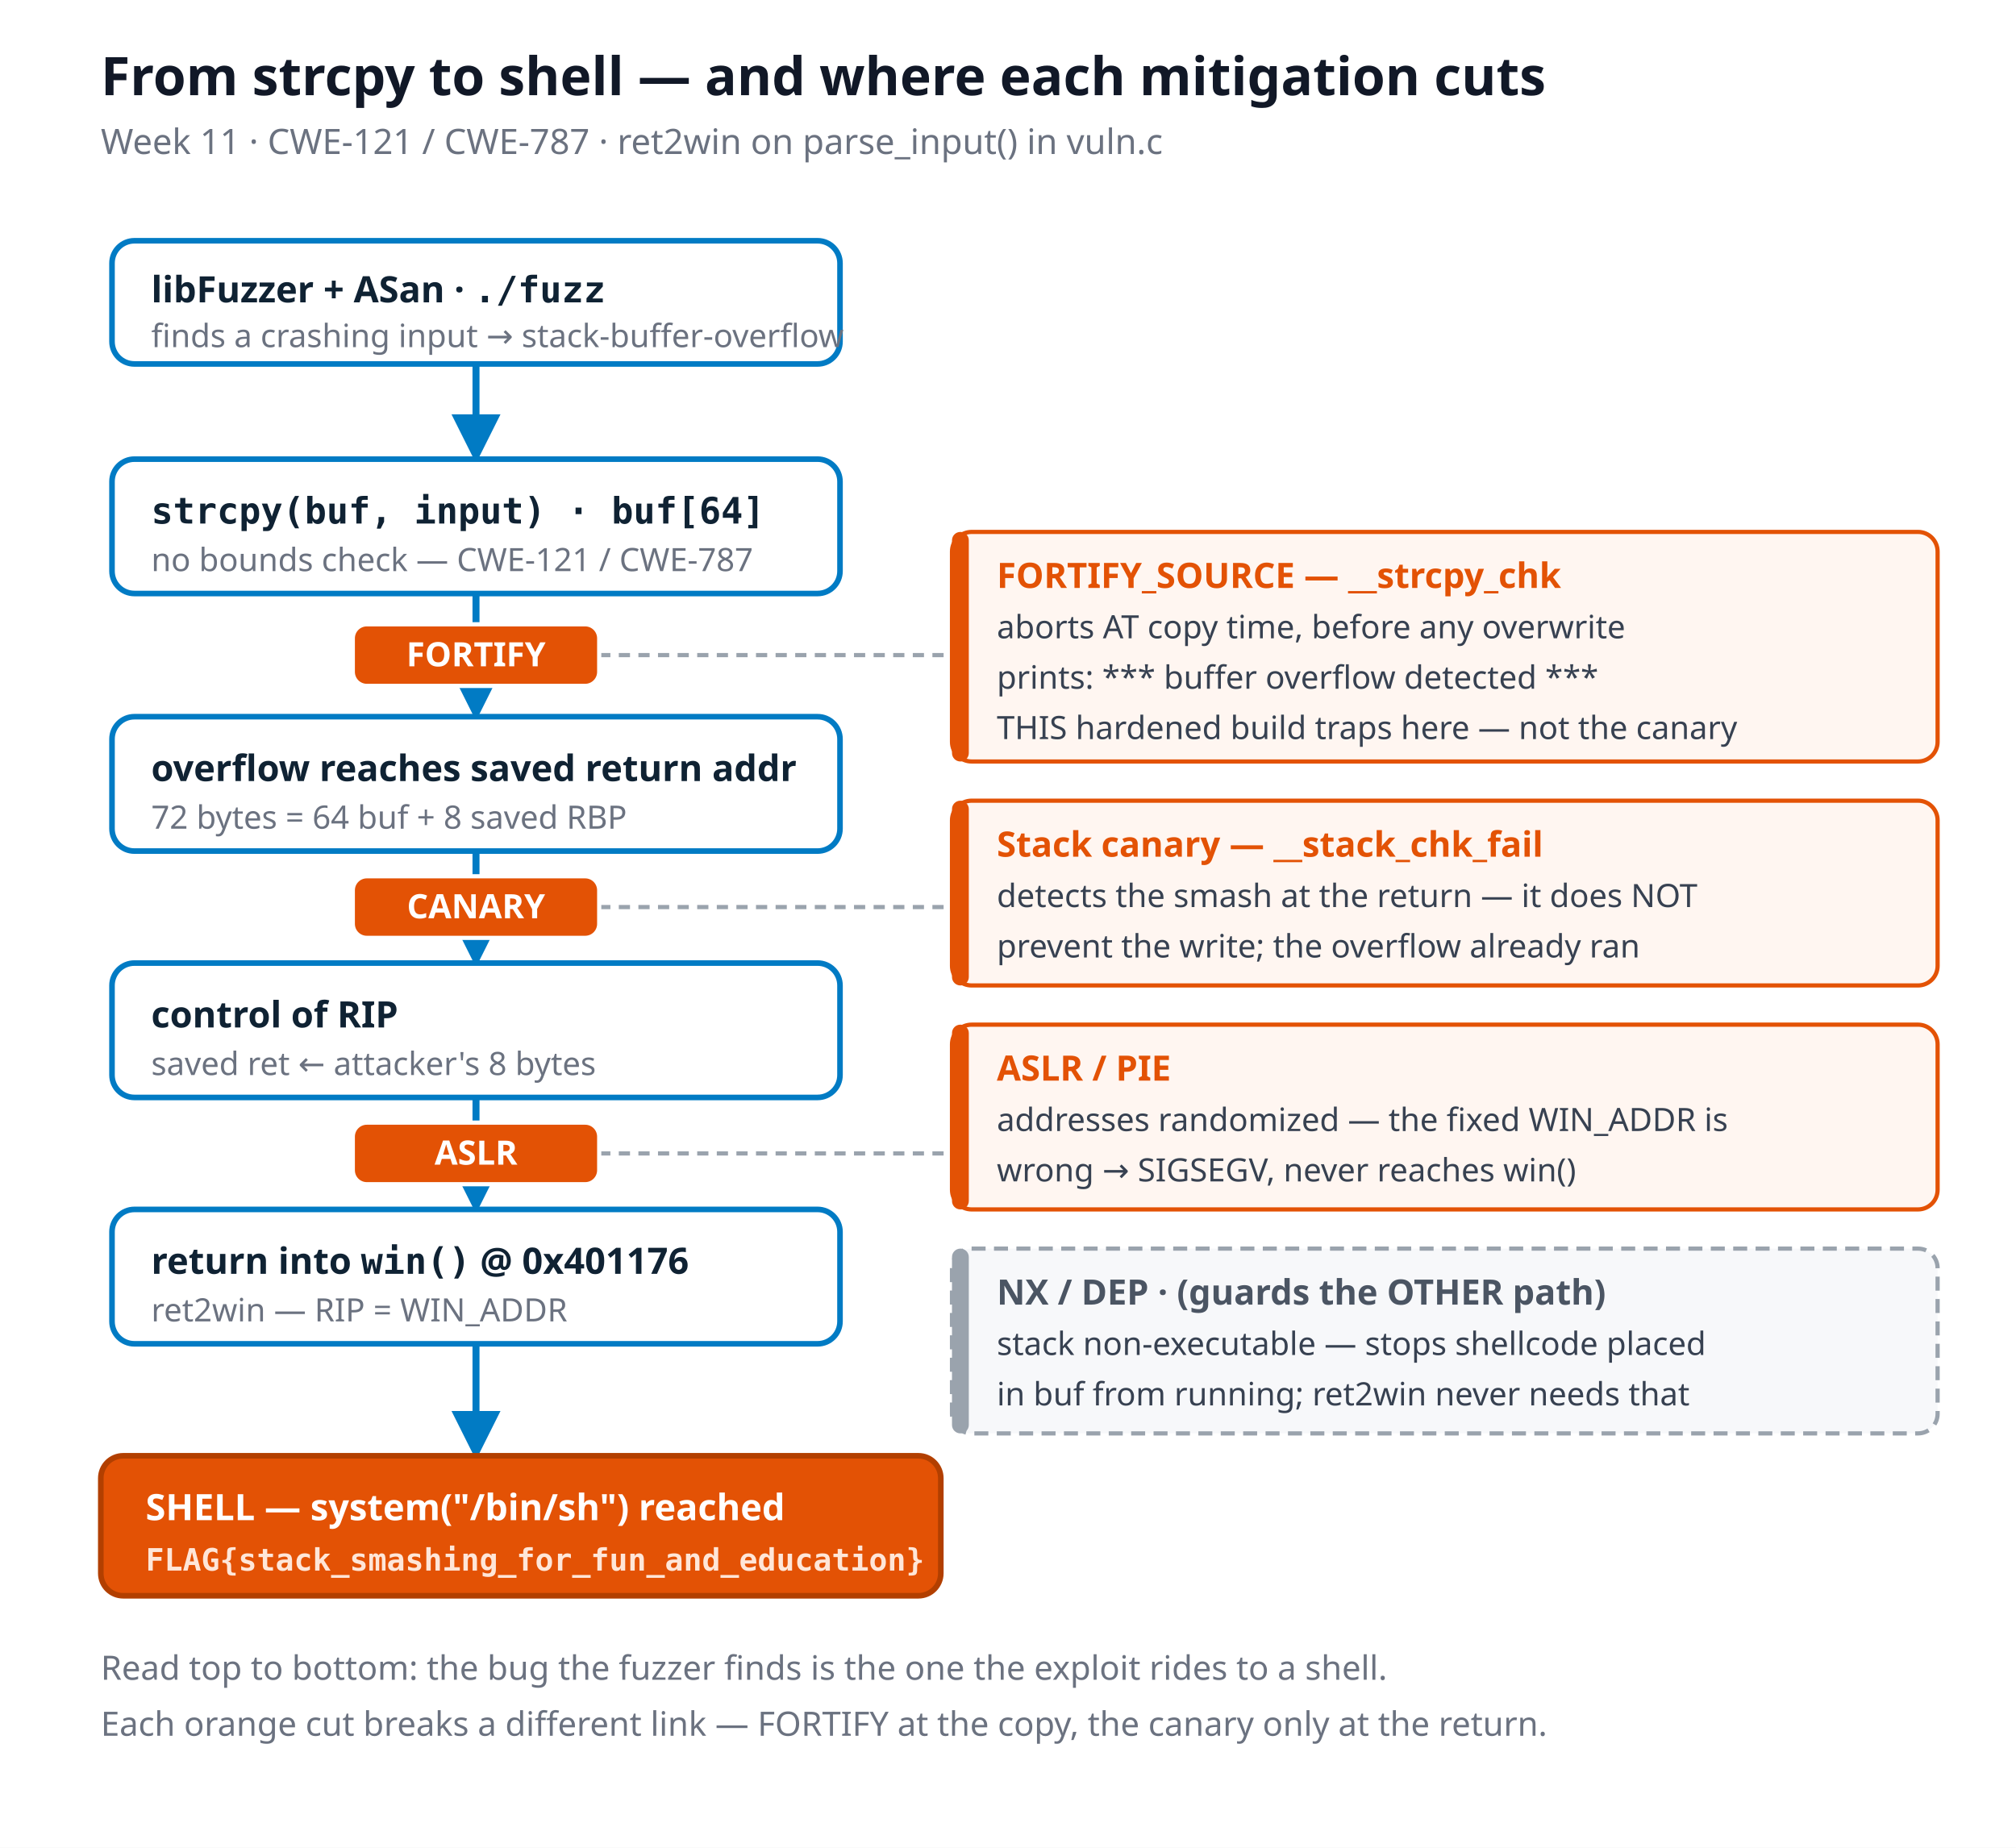
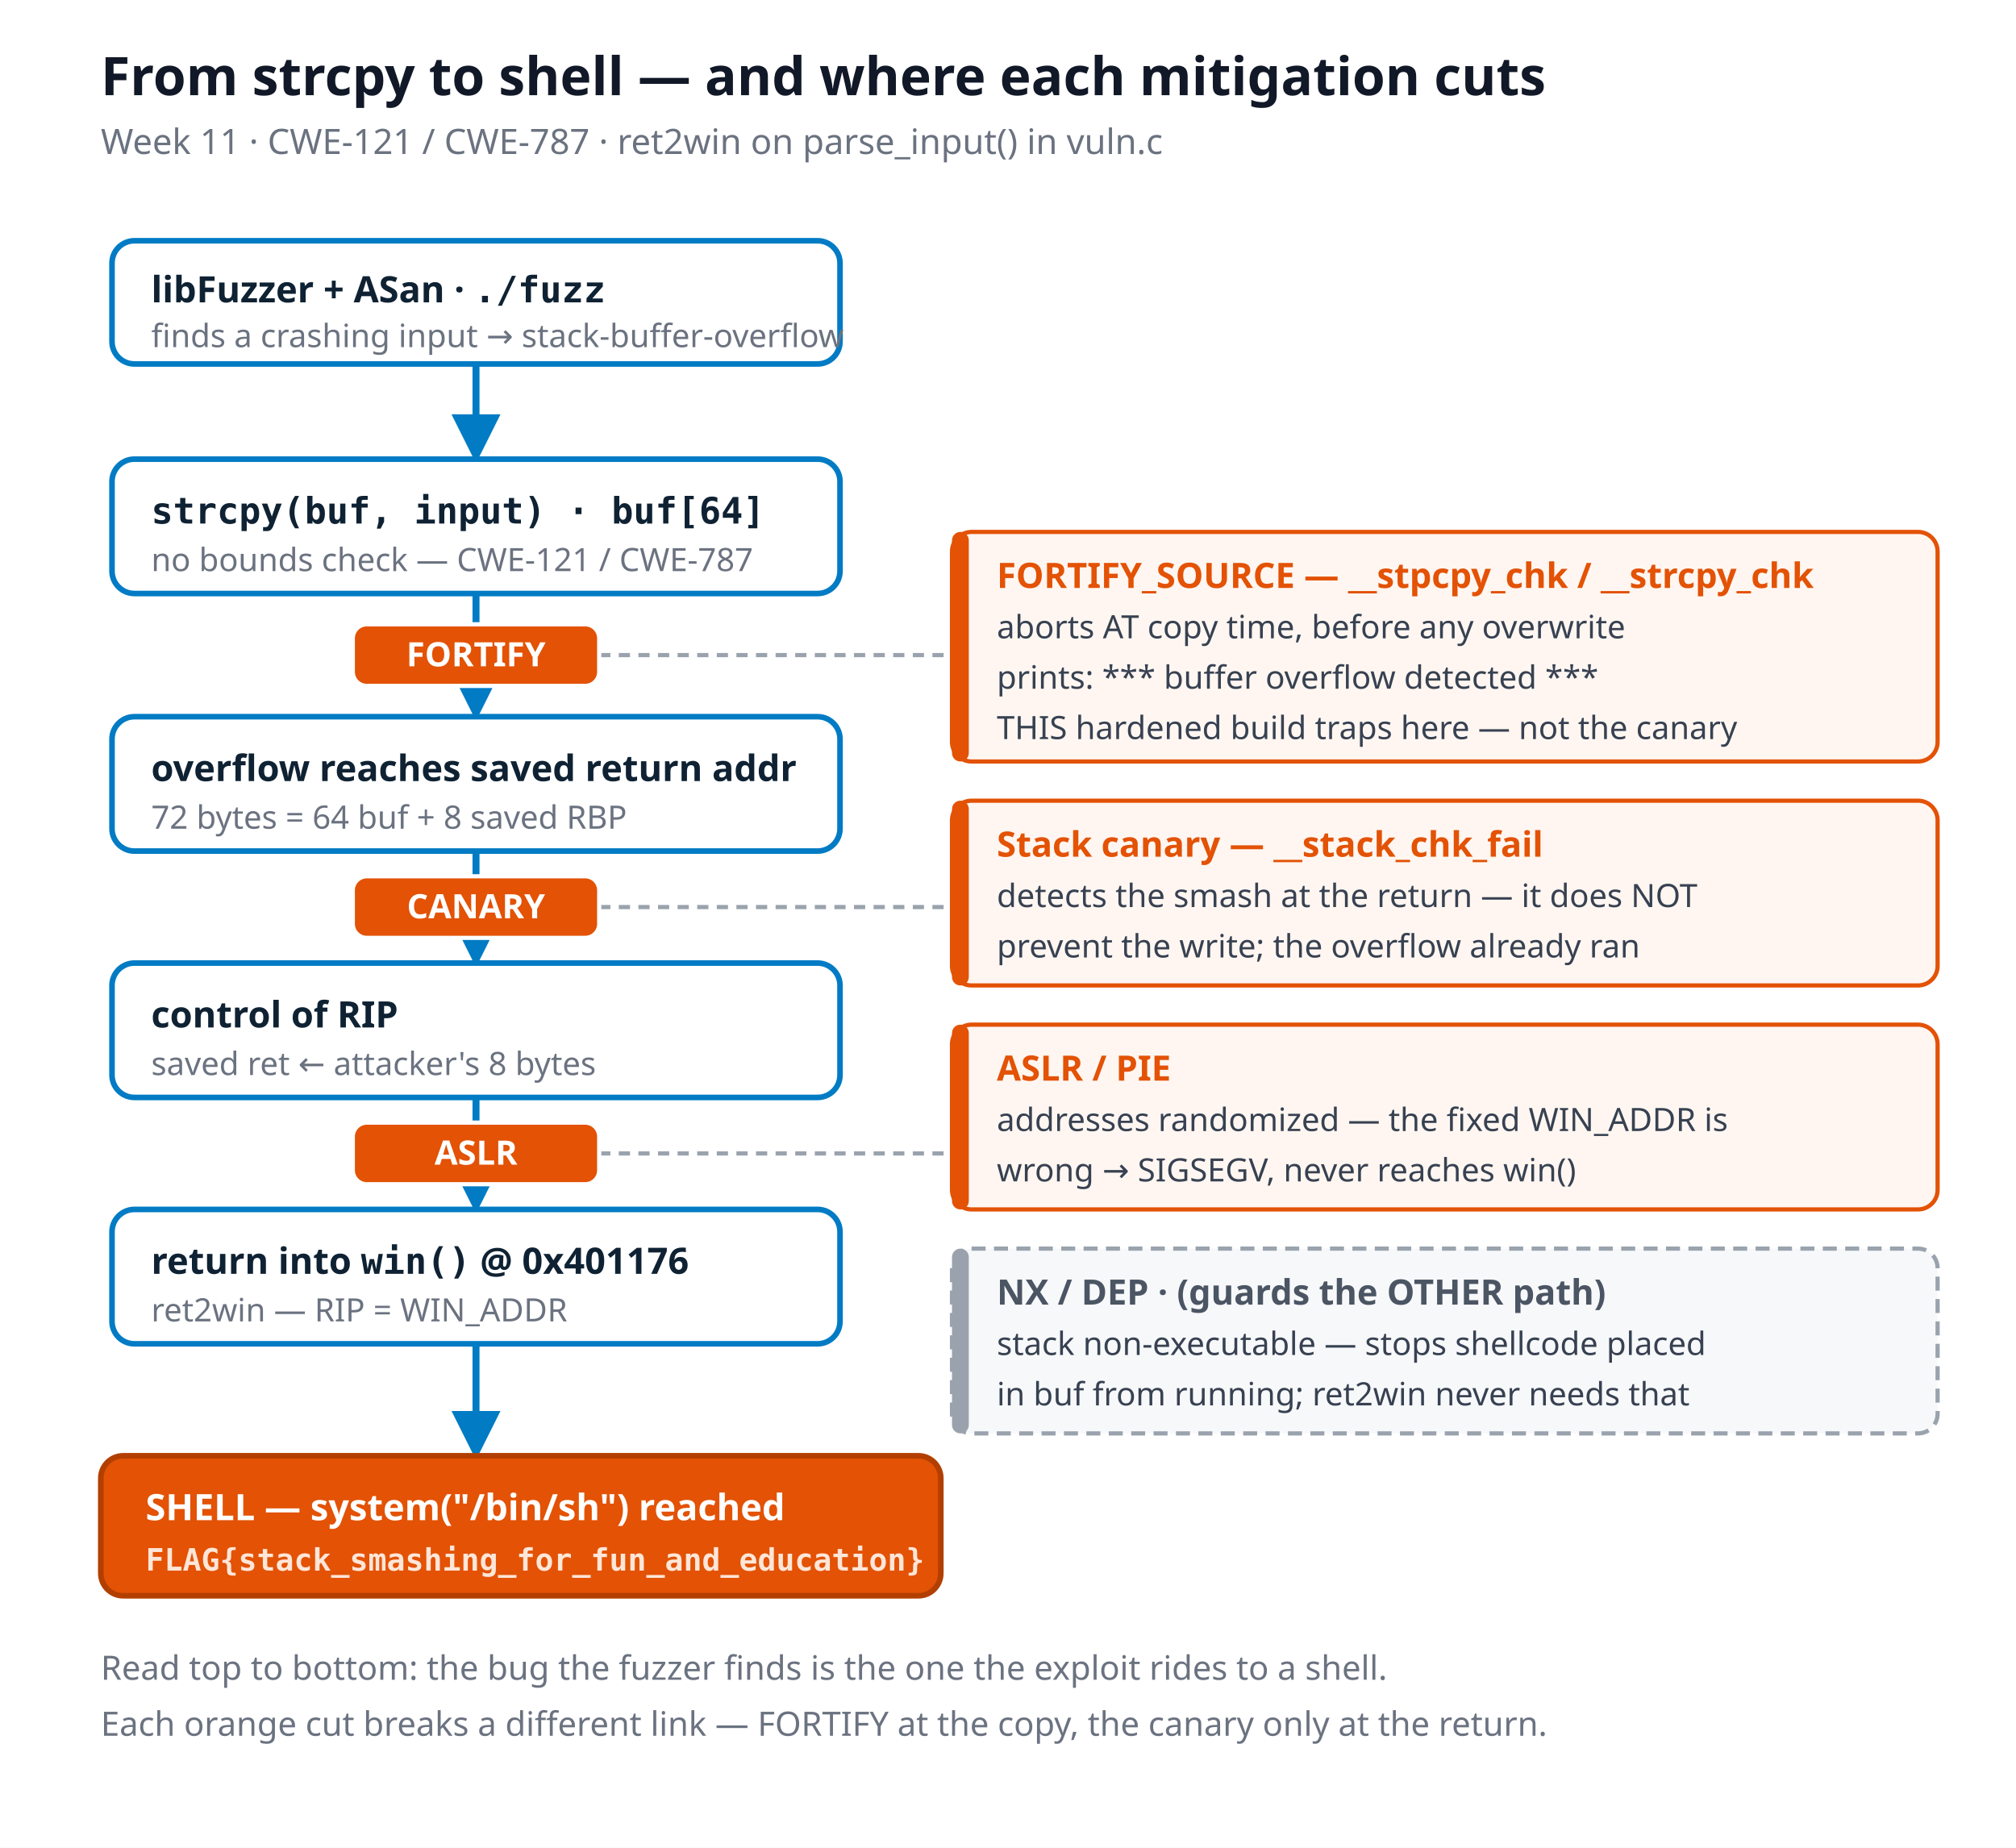
- <svg xmlns="http://www.w3.org/2000/svg" viewBox="0 0 720 660" role="img" aria-label="Vertical attack chain for the Week 11 ret2win lab, read top to bottom. libFuzzer plus AddressSanitizer running dot-slash-fuzz finds a crashing input, a stack buffer overflow. That input reaches the unchecked strcpy into buf of 64 bytes in parse_input, which is CWE-121 and CWE-787. The overflow reaches the saved return address at 72 bytes, equal to 64 buffer bytes plus 8 saved RBP bytes. This gives control of RIP, whose saved return value is now the attacker's 8 bytes. The binary returns into win at address 0x401176, a ret2win, which spawns bin sh and prints FLAG open-brace stack smashing for fun and education close-brace, a full compromise. Three mitigations cut this chain at different links. FORTIFY_SOURCE, using __strcpy_chk, aborts at copy time before any overwrite and prints buffer overflow detected; this hardened build traps here, which students often misread as the canary. The stack canary, __stack_chk_fail, only detects the smash at the return, it does not prevent the write. ASLR with PIE randomizes addresses so the fixed WIN_ADDR is wrong and the program crashes with SIGSEGV instead of reaching win. NX or DEP marks the stack non-executable and stops running shellcode placed in the buffer, which is the other exploitation path, not ret2win.">
+ <svg xmlns="http://www.w3.org/2000/svg" viewBox="0 0 720 660" role="img" aria-label="Vertical attack chain for the Week 11 ret2win lab, read top to bottom. libFuzzer plus AddressSanitizer running dot-slash-fuzz finds a crashing input, a stack buffer overflow. That input reaches the unchecked strcpy into buf of 64 bytes in parse_input, which is CWE-121 and CWE-787. The overflow reaches the saved return address at 72 bytes, equal to 64 buffer bytes plus 8 saved RBP bytes. This gives control of RIP, whose saved return value is now the attacker's 8 bytes. The binary returns into win at address 0x401176, a ret2win, which spawns bin sh and prints FLAG open-brace stack smashing for fun and education close-brace, a full compromise. Three mitigations cut this chain at different links. FORTIFY_SOURCE, using a checked copy, __stpcpy_chk with gcc or __strcpy_chk with clang, aborts at copy time before any overwrite and prints buffer overflow detected; this hardened build traps here, which students often misread as the canary. The stack canary, __stack_chk_fail, only detects the smash at the return, it does not prevent the write. ASLR with PIE randomizes addresses so the fixed WIN_ADDR is wrong and the program crashes with SIGSEGV instead of reaching win. NX or DEP marks the stack non-executable and stops running shellcode placed in the buffer, which is the other exploitation path, not ret2win.">
  <style>
    .bg      { fill:#ffffff; }
    .title   { fill:#111827; font:700 19px system-ui,sans-serif; }
    .sub     { fill:#6b7280; font:400 12.5px system-ui,sans-serif; }
    .box     { fill:#ffffff; stroke:#017BC4; stroke-width:2; }
    .boxt    { fill:#0f2233; font:600 13px system-ui,sans-serif; }
    .boxs    { fill:#6b7280; font:400 11.5px system-ui,sans-serif; }
    .mono    { font-family:ui-monospace,Menlo,Consolas,monospace; }
    .shell   { fill:#E35205; stroke:#b23f00; stroke-width:2; }
    .shellt  { fill:#ffffff; font:700 13px system-ui,sans-serif; }
    .shells  { fill:#ffe6d8; font:600 11px ui-monospace,Menlo,monospace; }
    .flow    { stroke:#017BC4; stroke-width:2.5; fill:none; }
    .ah      { fill:#017BC4; }
    .conn    { stroke:#9aa3ad; stroke-width:1.5; stroke-dasharray:4 3; fill:none; }
    .chip    { fill:#E35205; stroke:#ffffff; stroke-width:1.5; }
    .chipt   { fill:#ffffff; font:700 12px system-ui,sans-serif; }
    .card    { fill:#fff6f1; stroke:#E35205; stroke-width:1.5; }
    .cardnx  { fill:#f7f8fa; stroke:#9aa3ad; stroke-width:1.5; stroke-dasharray:5 3; }
    .acc     { fill:#E35205; }
    .accnx   { fill:#9aa3ad; }
    .cardh   { fill:#E35205; font:700 12.5px system-ui,sans-serif; }
    .cardhx  { fill:#4b5563; font:700 12.5px system-ui,sans-serif; }
    .cardl   { fill:#374151; font:400 11.5px system-ui,sans-serif; }
    .legend  { fill:#6b7280; font:400 12px system-ui,sans-serif; }
    @media (prefers-color-scheme: dark) {
      .bg     { fill:#0b1016; }
      .title  { fill:#f3f4f6; }
      .sub    { fill:#9aa3ad; }
      .box    { fill:#0f1720; stroke:#4aa3dd; }
      .boxt   { fill:#e5eef5; }
      .boxs   { fill:#9aa3ad; }
      .shell  { fill:#ff7a3d; stroke:#c9541f; }
      .shellt { fill:#241000; }
      .shells { fill:#3a1400; }
      .flow   { stroke:#4aa3dd; }
      .ah     { fill:#4aa3dd; }
      .conn   { stroke:#9aa3ad; }
      .chip   { fill:#ff7a3d; stroke:#0b1016; }
      .chipt  { fill:#241000; }
      .card   { fill:#241812; stroke:#ff7a3d; }
      .cardnx { fill:#171b20; stroke:#9aa3ad; }
      .acc    { fill:#ff7a3d; }
      .accnx  { fill:#9aa3ad; }
      .cardh  { fill:#ff7a3d; }
      .cardhx { fill:#c4ccd4; }
      .cardl  { fill:#c4ccd4; }
      .legend { fill:#9aa3ad; }
    }
  </style>
  <rect class="bg" x="0" y="0" width="720" height="660" />
  <defs>
    <marker id="ah" viewBox="0 0 10 10" refX="8" refY="5" markerWidth="7" markerHeight="7" orient="auto-start-reverse">
      <path class="ah" d="M0,0 L10,5 L0,10 z" />
    </marker>
  </defs>
  <text class="title" x="36" y="34">From strcpy to shell — and where each mitigation cuts</text>
  <text class="sub" x="36" y="55">Week 11 · CWE-121 / CWE-787 · ret2win on parse_input() in vuln.c</text>
  <path class="flow" d="M170,130 L170,162" marker-end="url(#ah)" />
  <path class="flow" d="M170,212 L170,254" marker-end="url(#ah)" />
  <path class="flow" d="M170,304 L170,342" marker-end="url(#ah)" />
  <path class="flow" d="M170,392 L170,430" marker-end="url(#ah)" />
  <path class="flow" d="M170,480 L170,518" marker-end="url(#ah)" />
  <path class="conn" d="M214,234 L340,234" />
  <path class="conn" d="M214,324 L340,324" />
  <path class="conn" d="M214,412 L340,412" />
  <rect class="box" x="40" y="86" width="260" height="44" rx="8" />
  <text class="boxt" x="54" y="108">libFuzzer + ASan · <tspan class="mono">./fuzz</tspan>
  </text>
  <text class="boxs" x="54" y="124">finds a crashing input → stack-buffer-overflow</text>
  <rect class="box" x="40" y="164" width="260" height="48" rx="8" />
  <text class="boxt mono" x="54" y="187">strcpy(buf, input)  · buf[64]</text>
  <text class="boxs" x="54" y="204">no bounds check — CWE-121 / CWE-787</text>
  <rect class="box" x="40" y="256" width="260" height="48" rx="8" />
  <text class="boxt" x="54" y="279">overflow reaches saved return addr</text>
  <text class="boxs" x="54" y="296">72 bytes = 64 buf + 8 saved RBP</text>
  <rect class="box" x="40" y="344" width="260" height="48" rx="8" />
  <text class="boxt" x="54" y="367">control of RIP</text>
  <text class="boxs" x="54" y="384">saved ret ← attacker's 8 bytes</text>
  <rect class="box" x="40" y="432" width="260" height="48" rx="8" />
  <text class="boxt" x="54" y="455">return into <tspan class="mono">win()</tspan> @ 0x401176</text>
  <text class="boxs" x="54" y="472">ret2win — RIP = WIN_ADDR</text>
  <rect class="shell" x="36" y="520" width="300" height="50" rx="8" />
  <text class="shellt" x="52" y="543">SHELL — system("/bin/sh") reached</text>
  <text class="shells" x="52" y="561">FLAG{stack_smashing_for_fun_and_education}</text>
  <g>
    <rect class="chip" x="126" y="223" width="88" height="22" rx="5" />
    <text class="chipt" x="170" y="238" text-anchor="middle">FORTIFY</text>
  </g>
  <g>
    <rect class="chip" x="126" y="313" width="88" height="22" rx="5" />
    <text class="chipt" x="170" y="328" text-anchor="middle">CANARY</text>
  </g>
  <g>
    <rect class="chip" x="126" y="401" width="88" height="22" rx="5" />
    <text class="chipt" x="170" y="416" text-anchor="middle">ASLR</text>
  </g>
  <rect class="card" x="340" y="190" width="352" height="82" rx="7" />
  <rect class="acc" x="340" y="190" width="6" height="82" rx="3" />
-   <text class="cardh" x="356" y="210">FORTIFY_SOURCE — __strcpy_chk</text>
+   <text class="cardh" x="356" y="210">FORTIFY_SOURCE — __stpcpy_chk / __strcpy_chk</text>
  <text class="cardl" x="356" y="228">aborts AT copy time, before any overwrite</text>
  <text class="cardl" x="356" y="246">prints: *** buffer overflow detected ***</text>
  <text class="cardl" x="356" y="264">THIS hardened build traps here — not the canary</text>
  <rect class="card" x="340" y="286" width="352" height="66" rx="7" />
  <rect class="acc" x="340" y="286" width="6" height="66" rx="3" />
  <text class="cardh" x="356" y="306">Stack canary — __stack_chk_fail</text>
  <text class="cardl" x="356" y="324">detects the smash at the return — it does NOT</text>
  <text class="cardl" x="356" y="342">prevent the write; the overflow already ran</text>
  <rect class="card" x="340" y="366" width="352" height="66" rx="7" />
  <rect class="acc" x="340" y="366" width="6" height="66" rx="3" />
  <text class="cardh" x="356" y="386">ASLR / PIE</text>
  <text class="cardl" x="356" y="404">addresses randomized — the fixed WIN_ADDR is</text>
  <text class="cardl" x="356" y="422">wrong → SIGSEGV, never reaches win()</text>
  <rect class="cardnx" x="340" y="446" width="352" height="66" rx="7" />
  <rect class="accnx" x="340" y="446" width="6" height="66" rx="3" />
  <text class="cardhx" x="356" y="466">NX / DEP  ·  (guards the OTHER path)</text>
  <text class="cardl" x="356" y="484">stack non-executable — stops shellcode placed</text>
  <text class="cardl" x="356" y="502">in buf from running; ret2win never needs that</text>
  <text class="legend" x="36" y="600">Read top to bottom: the bug the fuzzer finds is the one the exploit rides to a shell.</text>
  <text class="legend" x="36" y="620">Each orange cut breaks a different link — FORTIFY at the copy, the canary only at the return.</text>
</svg>
